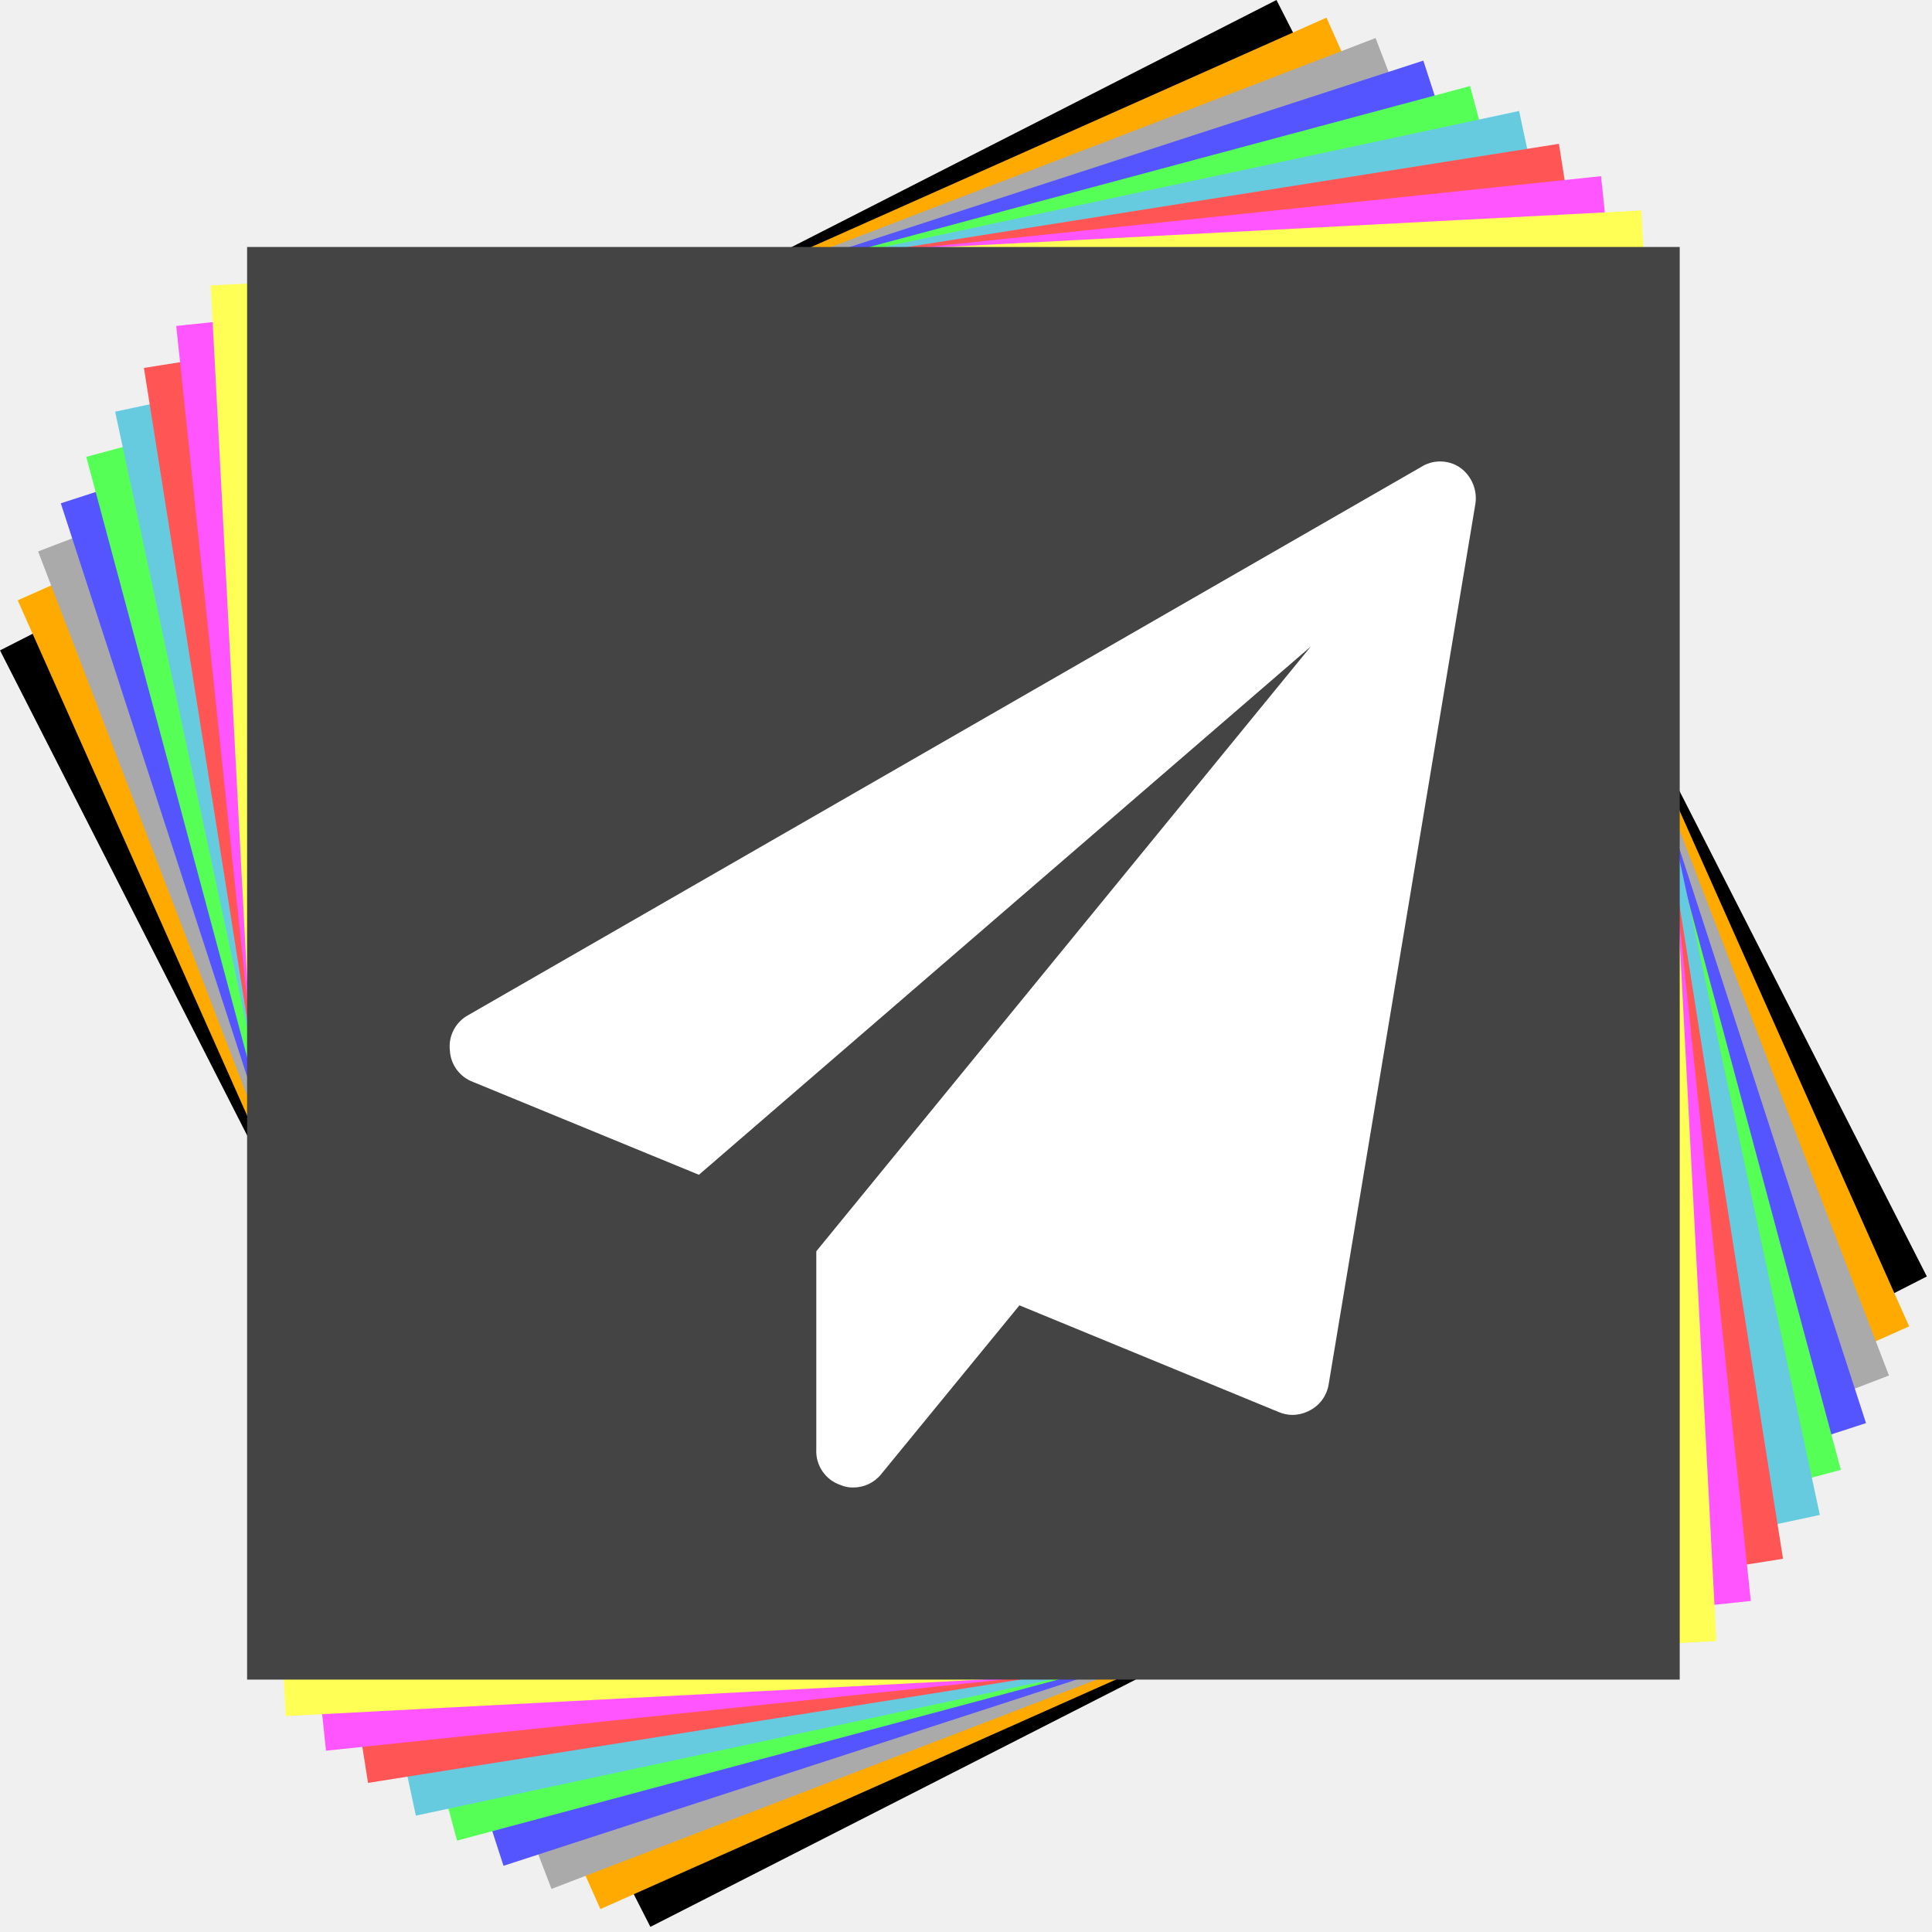
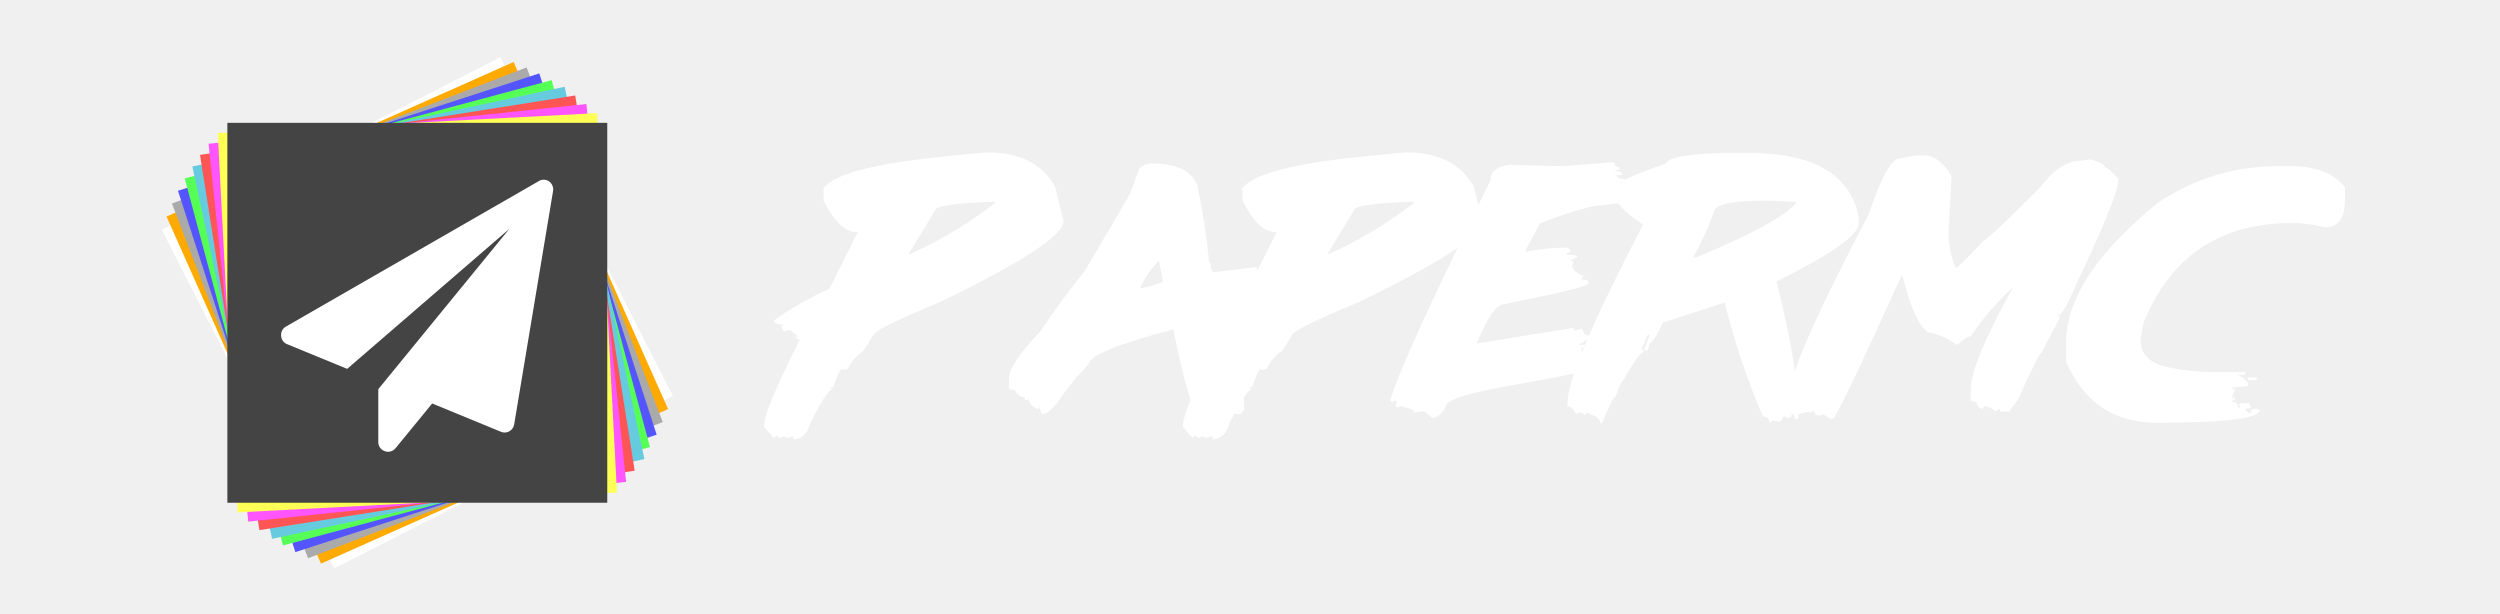
- <svg xmlns="http://www.w3.org/2000/svg" width="100%" height="100%" viewBox="0 0 500 500" version="1.1" xml:space="preserve" style="fill-rule:evenodd;clip-rule:evenodd;stroke-linejoin:round;stroke-miterlimit:1.414;">
-   <g>
-     <rect x="43.785" y="30.314" width="444.229" height="444.229" style="fill:none;" />
-     <path d="M330.348,0l-330.348,168.322l168.322,330.348l330.348,-168.322l-168.322,-330.348Z" />
-     <path d="M343.29,4.559l-338.705,150.803l150.801,338.704l338.704,-150.803l-150.8,-338.704Z" style="fill:#fa0;" />
-     <path d="M355.995,9.846l-346.133,132.869l132.867,346.133l346.133,-132.867l-132.867,-346.135Z" style="fill:#aaa;" />
-     <path d="M368.354,15.686l-352.615,114.572l114.572,352.612l352.615,-114.569l-114.572,-352.615Z" style="fill:#55f;" />
-     <path d="M380.447,22.269l-358.125,95.96l95.96,358.125l358.125,-95.96l-95.96,-358.125Z" style="fill:#5f5;" />
-     <path d="M393.141,28.718l-363.346,77.827l77.83,363.346l363.346,-77.827l-77.83,-363.346Z" style="fill:#67cbdf;" />
-     <path d="M403.444,37.218l-366.194,58l58,366.194l366.194,-58l-58,-366.194Z" style="fill:#f55;" />
-     <path d="M414.346,45.598l-368.729,38.756l38.755,368.728l368.729,-38.755l-38.755,-368.729Z" style="fill:#f5f;" />
-     <path d="M424.795,54.465l-370.252,19.405l19.404,370.25l370.252,-19.405l-19.404,-370.25Z" style="fill:#ff5;" />
-     <rect x="63.949" y="63.918" width="370.761" height="370.761" style="fill:#444;" />
-     <path d="M381.769,130.761l-37.931,227.593c-0.474,2.832 -2.248,5.287 -4.79,6.627c-1.412,0.774 -2.992,1.184 -4.601,1.197c-1.205,-0.013 -2.394,-0.263 -3.5,-0.737l-67.117,-27.619l-35.817,43.731c-1.774,2.189 -4.454,3.444 -7.271,3.407c-1.109,0.019 -2.207,-0.202 -3.223,-0.644c-3.905,-1.313 -6.476,-5.093 -6.261,-9.207l0,-51.282l127.976,-156.516l-158.359,136.721l-58.463,-24.029c-3.42,-1.272 -5.774,-4.46 -5.984,-8.101c-0.449,-3.756 1.458,-7.421 4.787,-9.208l246.469,-141.784c3.045,-1.982 6.989,-1.982 10.034,0c3.176,2.186 4.769,6.061 4.051,9.851Z" style="fill:#fff;fill-rule:nonzero;" />
+ <svg xmlns="http://www.w3.org/2000/svg" id="Layer_1" data-name="Layer 1" viewBox="0 0 265 65">
+   <g fill="none">
+     <rect x="21.91" y="9.37" width="48.25" height="48.25" />
+   </g>
+   <g fill="#fff">
+     <rect class="cls-2" x="24.1" y="13.02" width="40.27" height="40.27" transform="translate(-10.23 23.7) rotate(-27)" />
+   </g>
+   <g fill="#fa0">
+     <rect class="cls-3" x="24.1" y="13.02" width="40.27" height="40.27" transform="translate(-9.66 20.86) rotate(-24)" />
+   </g>
+   <g fill="#aaa">
+     <rect class="cls-4" x="24.1" y="13.02" width="40.27" height="40.27" transform="translate(-8.94 18.06) rotate(-21)" />
+   </g>
+   <g fill="#55f">
+     <rect class="cls-5" x="24.1" y="13.02" width="40.27" height="40.27" transform="translate(-8.08 15.29) rotate(-18)" />
+   </g>
+   <g fill="#5f5">
+     <rect class="cls-6" x="24.1" y="13.02" width="40.27" height="40.27" transform="translate(-7.07 12.58) rotate(-15)" />
+   </g>
+   <g fill="#67cbdf">
+     <rect class="cls-7" x="24.17" y="12.97" width="40.36" height="40.36" transform="translate(-5.96 10.03) rotate(-12.09)" />
+   </g>
+   <g fill="#f55">
+     <rect class="cls-8" x="24.1" y="13.02" width="40.27" height="40.27" transform="translate(-4.64 7.33) rotate(-9)" />
+   </g>
+   <g fill="#f5f">
+     <rect class="cls-9" x="24.1" y="13.02" width="40.27" height="40.27" transform="translate(-3.22 4.81) rotate(-6)" />
+   </g>
+   <g fill="#ff5">
+     <rect class="cls-10" x="24.1" y="13.02" width="40.27" height="40.27" transform="translate(-1.67 2.36) rotate(-3)" />
+   </g>
+   <g fill="#444">
+     <rect class="cls-11" x="24.1" y="13.02" width="40.27" height="40.27" />
+   </g>
+   <g fill="#fff">
+     <path class="cls-2" d="M58.62,20.28,54.5,45a1,1,0,0,1-.52.72,1.06,1.06,0,0,1-.5.13,1,1,0,0,1-.38-.08l-7.29-3-3.89,4.75a1,1,0,0,1-.79.37.84.84,0,0,1-.35-.07,1,1,0,0,1-.68-1V41.25l13.9-17L36.8,39.1l-6.35-2.61a1,1,0,0,1-.65-.88,1,1,0,0,1,.52-1L57.09,19.21a1,1,0,0,1,1.09,0A1.06,1.06,0,0,1,58.62,20.28Z" />
+     <path class="cls-2" d="M104.6,16.15q5.22,0,7.24,3.64l.9,3.64q0,2.25-13.11,8.59-6.8,2.82-7.08,3.5c-.7,1.25-1.15,1.88-1.35,1.88a5.21,5.21,0,0,0-1.35,1.74h-.3v.15l-.15-.15h-.15c-.22,0-.52.64-.91,1.9H88l.15.15v.14c-.31,0-1.06,1.17-2.26,3.5q-.45,1.74-1.8,1.74v-.29H84l-.6.14-.17-.14h-.15l-.45.14-.3-.29-.3.29L81,45.26V45q0-1.44,3.77-9l-.45-.14.15-.15v-.14l-.75-.6-.62.15-.3-.44.15-.14v-.15c-.6,0-.9-.15-.9-.43a35,35,0,0,1,5.87-3.36l3-6h-.15q-1.8,0-3.47-3.35V19.93q1.23-1.51,6.33-2.46Q96.54,16.87,104.6,16.15ZM96.31,26.93h.16a44.71,44.71,0,0,0,9-5.4v-.15h-.15q-6.16.23-6.17.89Z" />
+     <path class="cls-2" d="M122,17.32c2.68,0,4.31.77,4.92,2.31a81.08,81.08,0,0,1,1.25,8.12l.15.14c0,.64.19.95.41.95l4.49-.54v.27h.15l2.23-.13v.26l-1,.27v.15h1l1-.15v.28a7,7,0,0,1-2.24.55v.27l.7-.15c.65.19,1,.37,1,.55l.72-.14c1.86.05,2.8.23,2.8.55l-.15.12,1,.28v.27c-1.27.64-3.88,1.18-7.85,1.63l-2.52.4q1.82,6.9,1.82,9.36v.54l-.42.42h-.15a1.61,1.61,0,0,1-1-.42v.42H130v-.28l-.43.28-.55-.42-1.4.54-1.14-1.08q-.7-1.09-2.1-8h-.13q-8.83,2.34-8.84,3.67A26.39,26.39,0,0,0,112,42.8c-.64.73-1.16,1.1-1.55,1.1l-.28-.68-.14.13h-.13c-.57-.33-.85-.68-.85-1.08l-.13.13h-.29v-.28c-.39,0-.76-.27-1.11-.8-.38,0-.57-.09-.57-.28v-.95q0-1.52,3.37-5A77.18,77.18,0,0,1,115,28.7l4.77-8.12,1-2.72A2.33,2.33,0,0,1,122,17.32Zm-1.12,13.15v.13c1.59-.4,2.38-.66,2.38-.8l-.41-2.18A11.41,11.41,0,0,0,120.86,30.47Zm13-2.3h.28v.27h-.28Zm.15.95v.13h.28v-.13Z" />
+     <path class="cls-2" d="M149,16.15c3.47,0,5.89,1.21,7.23,3.64l.9,3.64q0,2.25-13.1,8.59-6.81,2.82-7.09,3.5c-.7,1.25-1.15,1.88-1.35,1.88a5.21,5.21,0,0,0-1.35,1.74h-.3v.15l-.15-.15h-.15c-.21,0-.51.64-.9,1.9h-.3l.15.15v.14c-.31,0-1.07,1.17-2.27,3.5q-.45,1.74-1.8,1.74v-.29h-.15l-.6.14-.17-.14h-.15l-.45.14-.3-.29-.3.29-1-1.16V45q0-1.44,3.77-9l-.45-.14.15-.15v-.14l-.75-.6-.62.15-.3-.44.15-.14v-.15c-.6,0-.9-.15-.9-.43a35.47,35.47,0,0,1,5.87-3.36l3-6h-.15q-1.8,0-3.47-3.35V19.93c.82-1,2.94-1.83,6.34-2.46Q140.88,16.87,149,16.15Zm-8.29,10.78h.15a44.78,44.78,0,0,0,9-5.4v-.15h-.15c-4.12.15-6.17.45-6.17.89Z" />
+     <path class="cls-2" d="M171.1,17.19c0,.37.19.55.57.55V18h-.44v.14c.48,0,.72.09.72.28v.14h-.57c0,.28.29.42.85.42v.27h-.43v.13h1.72l1.3.7-.15.14v.13c.47,0,.71.1.71.29s-1.76.7-5.3,1.09q-1.8,0-6.85,1.94l-1.59,3h.15a22.8,22.8,0,0,1,4.44-.42l.28.42-.43.15V27c.77,0,1.15.09,1.15.27l-.72.29v.13h.29l-.14.42q0,.69,1.14,1.11v.13l-.14.15v.12c.48,0,.72.1.72.29v.13q0,.42-9,2.21-1.11,0-2.87,4.16l10.31-1.66V35H167l.71-.14c.13.46.36.69.72.69V36a1,1,0,0,0-.72.42h-.3v.13h.87v.29h-.72l.15.13v.14l-.15.13c1.41,0,2.18.23,2.29.69l-.13.15c.47.06.71.2.71.42-.84.52-3.71,1.21-8.59,2.06-5.72.93-8.58,1.77-8.58,2.5a2.18,2.18,0,0,1-1.29,1.24h-.15l-.85-.7h-.3l-.71.15c0-.24-.48-.47-1.42-.69l-.44.13-.14-.13v-.15l.14-.42h-.28l-.15.15h-.13l-.15-.15v-.13q1.18-4.11,10.59-23.23c0-.93.66-1.48,2-1.66l5.58.14Z" />
+     <path class="cls-2" d="M184.12,16.21h1.3q9.72,0,11.47,6.17l.15.86v.42q0,1.85-8.72,6.17,2.19,8.94,2.19,12.49l.15.14v.13l-.15.43.15,1.26-.15.15h-.29q0-.57-.3-.57c0,.28-.09.42-.28.42h-.3l-.13-.14h-.15c-.15.37-.29.56-.44.56l-.73-.14-.28.29c-.07-.48-.32-.71-.74-.71a76.68,76.68,0,0,1-4.05-12.07l-6.54,2.11c-.6,1.32-1.08,2.07-1.45,2.24l-.15.71h-.43l.58-1.55v-.14h-.15L174,37l.3.29c-.37,0-1.1,1-2.18,2.94q-.21,0-.87,1.83c-.2,0-.69.94-1.45,2.81h-.15c0-.43-.49-.81-1.45-1.13l-.29.29c0-.2-.15-.29-.45-.29l-.43.14a1.21,1.21,0,0,0-.87-.84v-.43q0-3.41,8-18.8c-2-1.34-3-2.41-3-3.23v-.69c.08-.49,1.87-1.34,5.37-2.53C176.91,16.59,179.47,16.21,184.12,16.21ZM179.47,27.3h.3q8.72-3.61,10.59-5.75V21.4l-2.9-.13h-.29q-5.52,0-5.52,1.26A29.65,29.65,0,0,1,179.47,27.3Z" />
+     <path class="cls-2" d="M203.11,16.47h.75c1.15,0,2.15.72,3,2.18l-.3,5.8a8.76,8.76,0,0,0,.75,3.93c.22,0,1.22-1,3-2.92q.51-.15,6-5.65,2.07-2.76,4.22-2.76l1-.15q1.47.33,1.65.87.34,0,1.35,1.17v.29c0,1-1.45,4.56-4.36,10.74q-1.49,3.48-2,3.48l.15.15v.14l-2,3.77q-.25,0-2.4,4.81L213,43.62H212v-.29l-.6.29c0-.21-.35-.41-1-.58l-.3.29q-.42,0-.6-.72c-.4,0-.6-.1-.6-.29v-1q0-2.82,4.5-10.89a28.93,28.93,0,0,0-4.5,5.22c-.33,0-.79.29-1.37.87h-.15a7.58,7.58,0,0,0-3-1.31q-1.51-1-2.7-5.94h-.15q-6.56,14.53-7.22,15.1h-.3l-.75-.44-.45.15-.15-.15-.15.15-.3-.58-.3.29-.15-.15-1.35.29q-.33-.79-.9-.87v-.58q0-3.48,8.57-19.75c1.34-4,2.45-5.95,3.3-5.95Z" />
+     <path class="cls-2" d="M241.71,17.61h1.09c2.69,0,4.61.76,5.77,2.26v1.35c0,1.92-.73,2.87-2.19,2.87a12.46,12.46,0,0,0-3.42-.45q-11.43,0-15.72,10.52l-.32,1.52v.45q0,2.26,3.12,2.85a23.65,23.65,0,0,0,5.14.45H238v.31h-.64v.14c.25,0,.51.2.79.6h.15v.45l-1.7.16v.15h.3l-.3.9h.3v.3h-.3v.15a.53.53,0,0,1,.61.6h.32l-.17-.15V42.9l.17-.16h.93V43l.15.15-.15.16H238v.14l.3.31h.46l-.15-.16v-.15l.47-.14.47.14q0,1.35-10.89,1.36-6.87,0-9.65-6.47v-2q0-7,9.8-14.89A22.54,22.54,0,0,1,241.71,17.61ZM238.28,40h.93v.3h-.93Z" />
  </g>
</svg>
